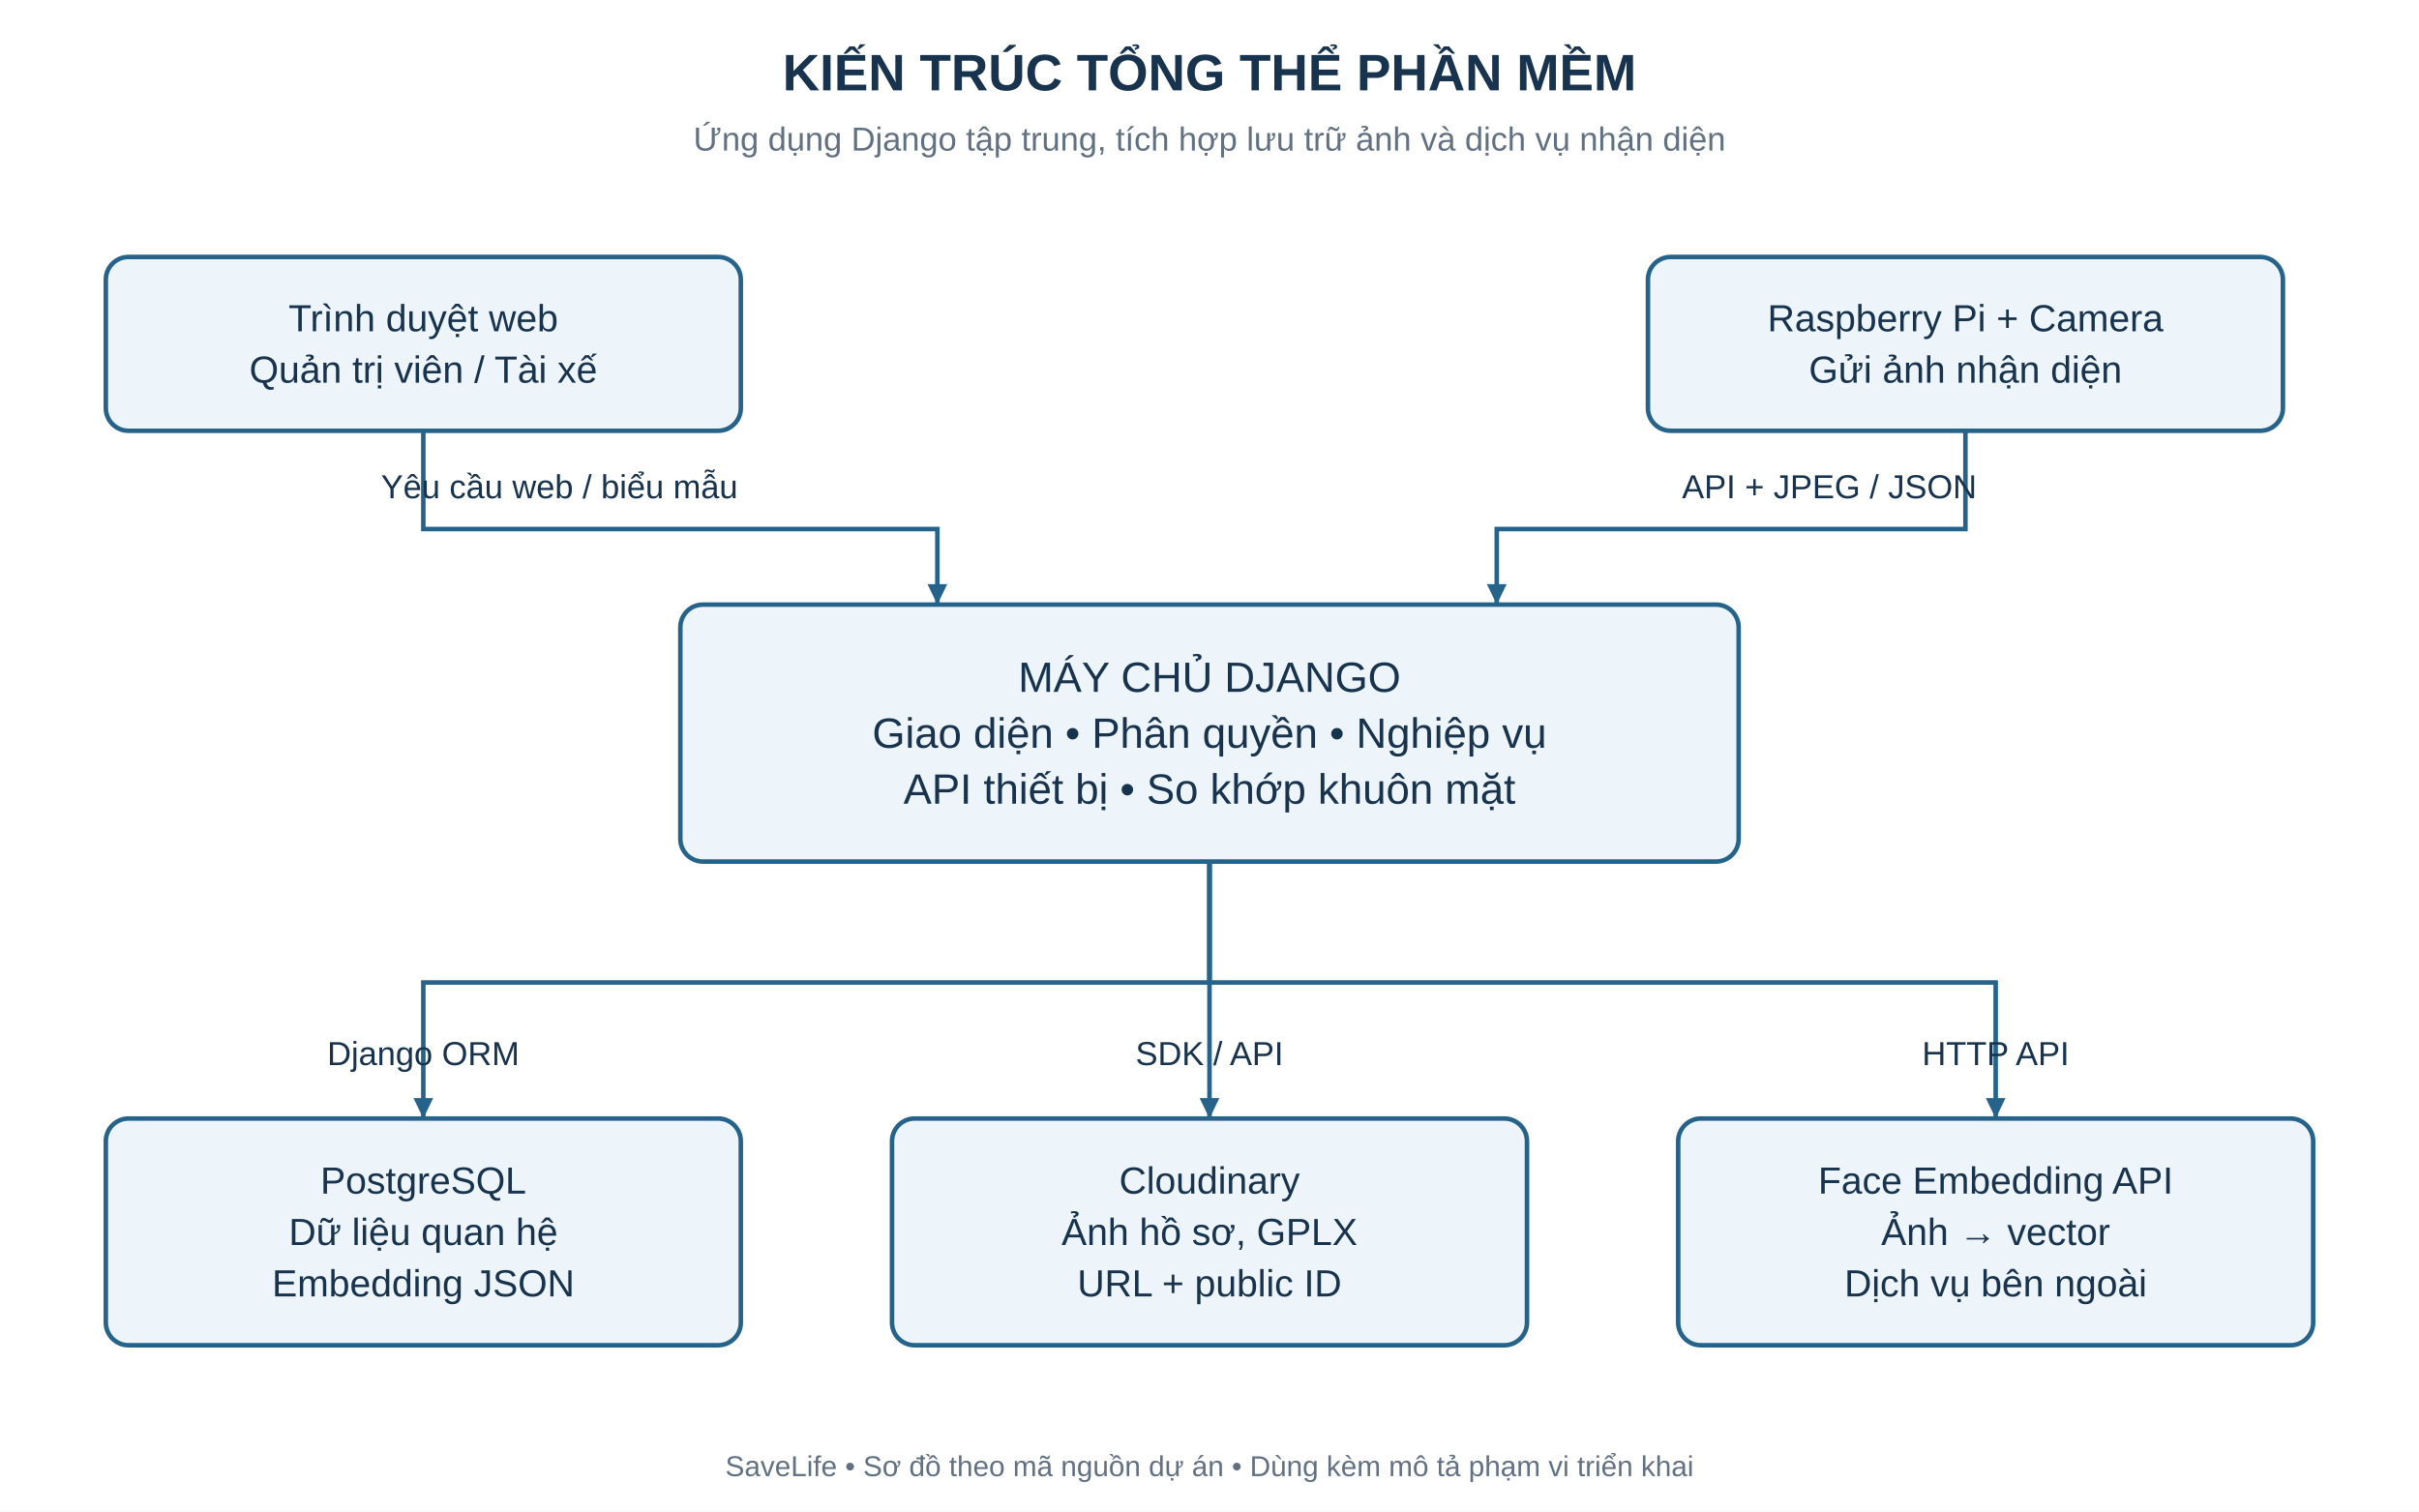
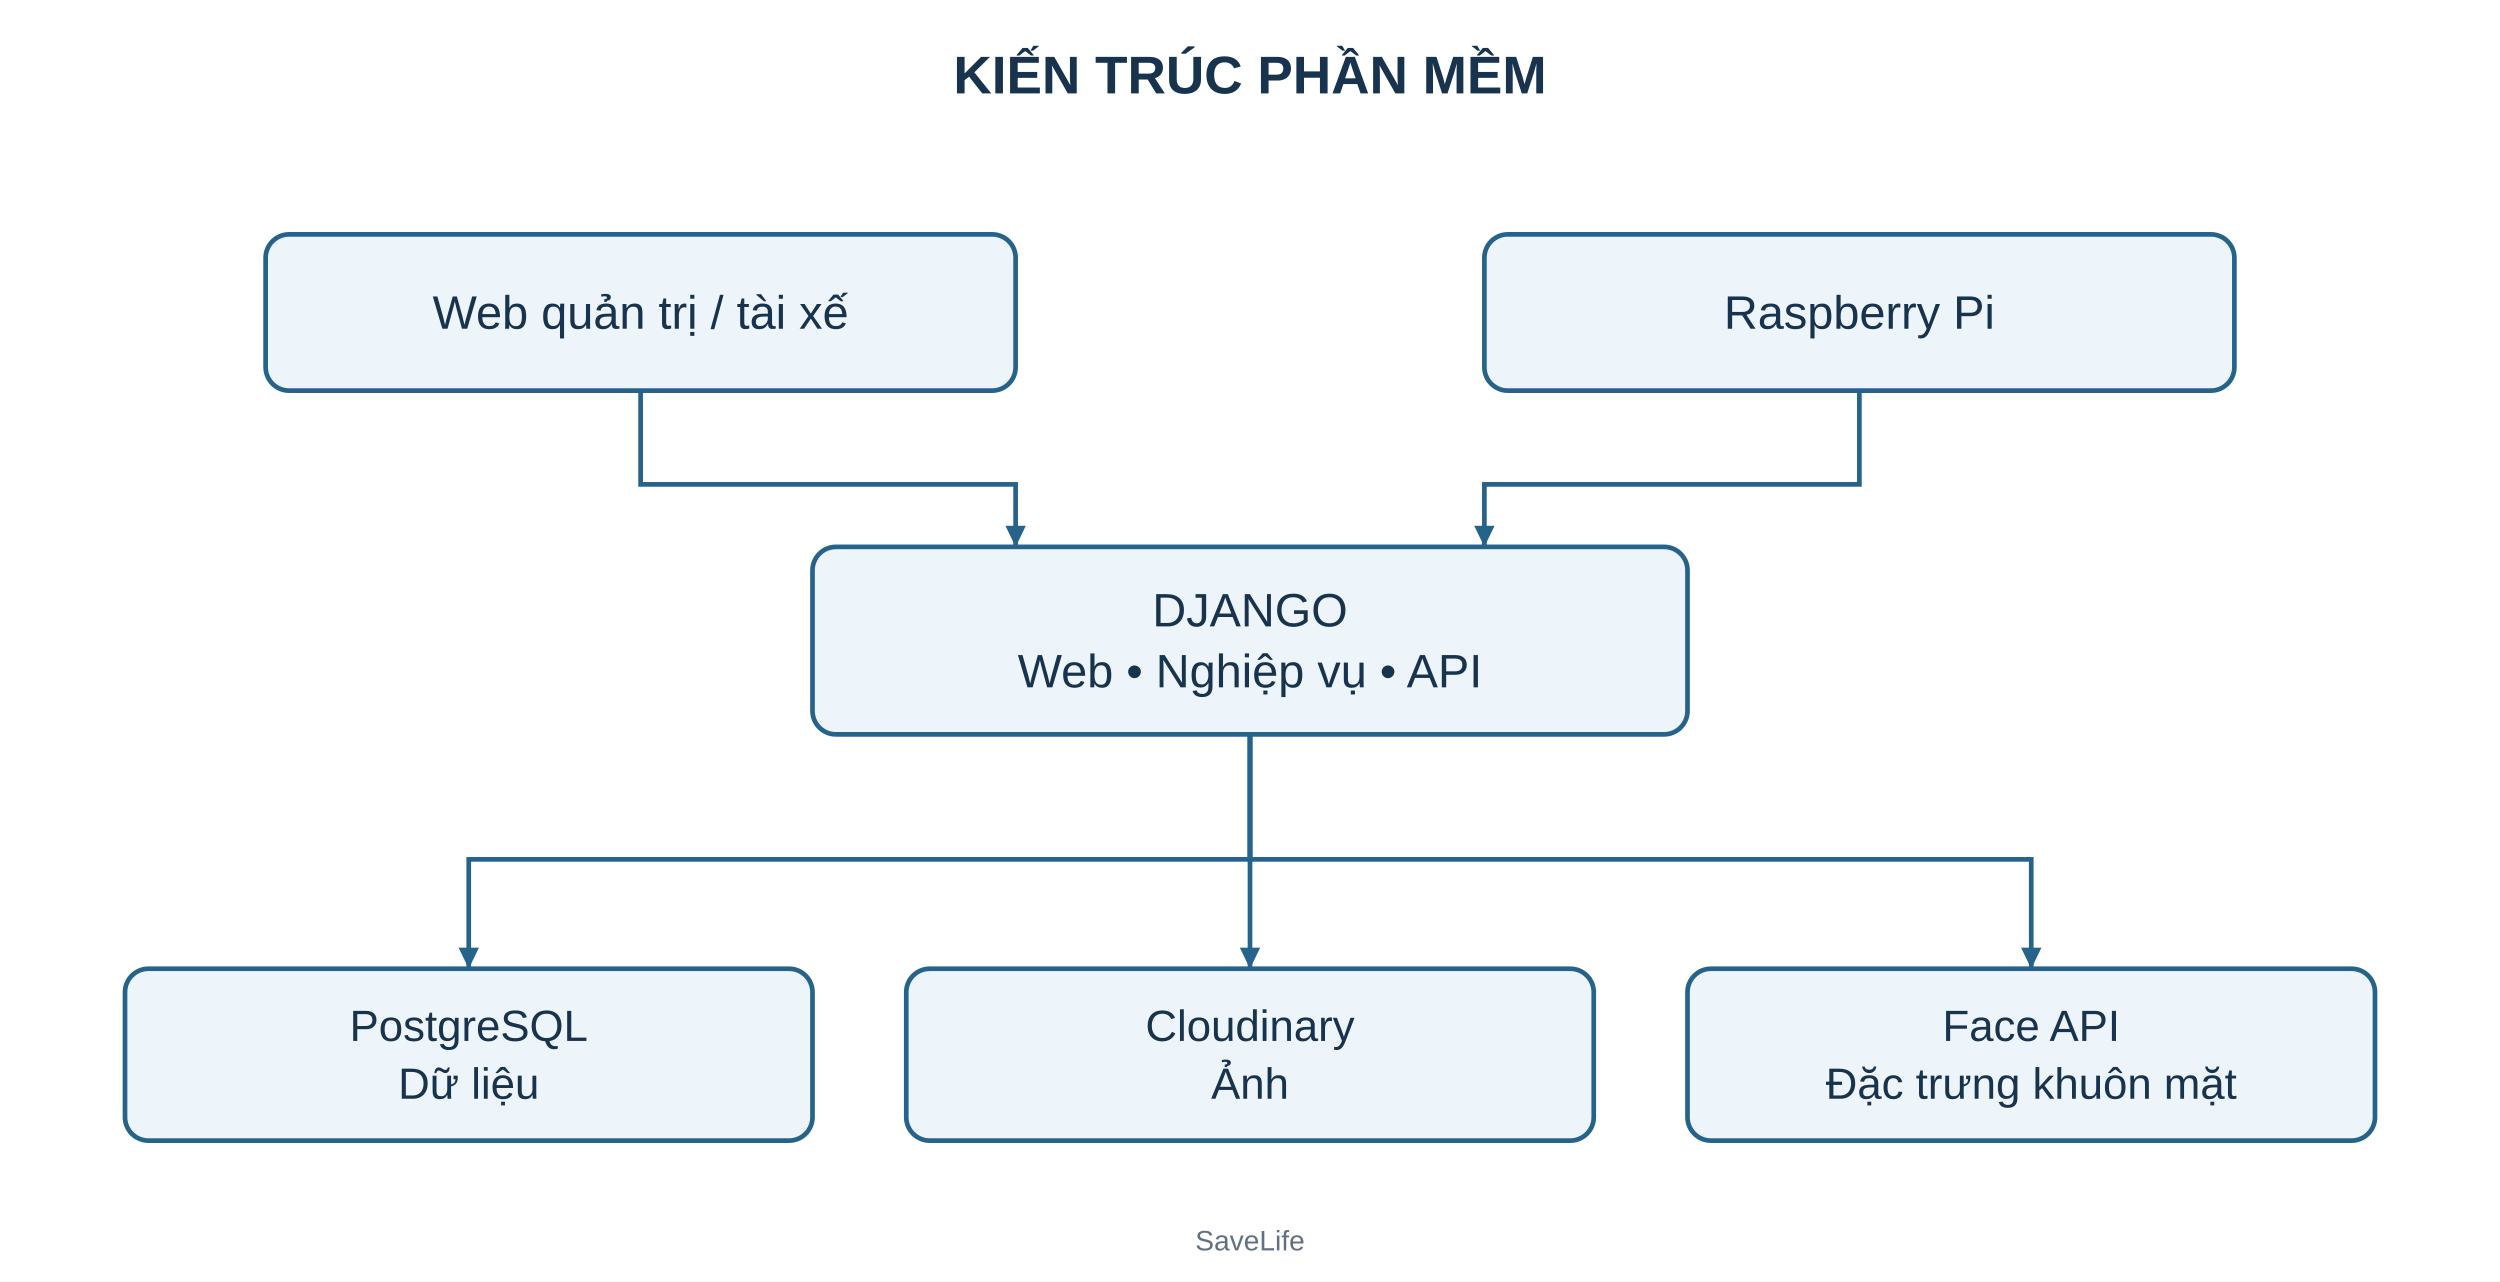
- <svg xmlns="http://www.w3.org/2000/svg" width="1600" height="1000" viewBox="0 0 1600 1000">
+ <svg xmlns="http://www.w3.org/2000/svg" width="1600" height="820" viewBox="0 0 1600 820">
  <rect width="100%" height="100%" fill="white" />
-   <text x="800.0" y="48" text-anchor="middle" dominant-baseline="central" font-family="Arial, sans-serif" font-size="34" font-weight="700" fill="#18334D">KIẾN TRÚC TỔNG THỂ PHẦN MỀM</text>
-   <text x="800.0" y="92" text-anchor="middle" dominant-baseline="central" font-family="Arial, sans-serif" font-size="22" font-weight="400" fill="#627182">Ứng dụng Django tập trung, tích hợp lưu trữ ảnh và dịch vụ nhận diện</text>
-   <rect x="70" y="170" width="420" height="115" rx="15" fill="#EDF5FA" stroke="#25638A" stroke-width="3" />
-   <text x="280.0" y="210.5" text-anchor="middle" dominant-baseline="central" font-family="Arial, sans-serif" font-size="25" font-weight="400" fill="#18334D">Trình duyệt web</text>
-   <text x="280.0" y="244.5" text-anchor="middle" dominant-baseline="central" font-family="Arial, sans-serif" font-size="25" font-weight="400" fill="#18334D">Quản trị viên / Tài xế</text>
-   <rect x="1090" y="170" width="420" height="115" rx="15" fill="#EDF5FA" stroke="#25638A" stroke-width="3" />
-   <text x="1300.0" y="210.5" text-anchor="middle" dominant-baseline="central" font-family="Arial, sans-serif" font-size="25" font-weight="400" fill="#18334D">Raspberry Pi + Camera</text>
-   <text x="1300.0" y="244.5" text-anchor="middle" dominant-baseline="central" font-family="Arial, sans-serif" font-size="25" font-weight="400" fill="#18334D">Gửi ảnh nhận diện</text>
-   <rect x="450" y="400" width="700" height="170" rx="15" fill="#EDF5FA" stroke="#25638A" stroke-width="3" />
-   <text x="800.0" y="448.0" text-anchor="middle" dominant-baseline="central" font-family="Arial, sans-serif" font-size="28" font-weight="400" fill="#18334D">MÁY CHỦ DJANGO</text>
-   <text x="800.0" y="485.0" text-anchor="middle" dominant-baseline="central" font-family="Arial, sans-serif" font-size="28" font-weight="400" fill="#18334D">Giao diện • Phân quyền • Nghiệp vụ</text>
-   <text x="800.0" y="522.0" text-anchor="middle" dominant-baseline="central" font-family="Arial, sans-serif" font-size="28" font-weight="400" fill="#18334D">API thiết bị • So khớp khuôn mặt</text>
-   <polyline points="280,285 280,350 620,350 620,400" fill="none" stroke="#25638A" stroke-width="3" />
-   <polygon points="620,400 613.476,386.493 626.524,386.493" fill="#25638A" />
-   <text x="370" y="322" text-anchor="middle" dominant-baseline="central" font-family="Arial, sans-serif" font-size="22" font-weight="400" fill="#18334D">Yêu cầu web / biểu mẫu</text>
-   <polyline points="1300,285 1300,350 990,350 990,400" fill="none" stroke="#25638A" stroke-width="3" />
-   <polygon points="990,400 983.476,386.493 996.524,386.493" fill="#25638A" />
-   <text x="1210" y="322" text-anchor="middle" dominant-baseline="central" font-family="Arial, sans-serif" font-size="22" font-weight="400" fill="#18334D">API + JPEG / JSON</text>
-   <rect x="70" y="740" width="420" height="150" rx="15" fill="#EDF5FA" stroke="#25638A" stroke-width="3" />
-   <text x="280.0" y="781.0" text-anchor="middle" dominant-baseline="central" font-family="Arial, sans-serif" font-size="25" font-weight="400" fill="#18334D">PostgreSQL</text>
-   <text x="280.0" y="815.0" text-anchor="middle" dominant-baseline="central" font-family="Arial, sans-serif" font-size="25" font-weight="400" fill="#18334D">Dữ liệu quan hệ</text>
-   <text x="280.0" y="849.0" text-anchor="middle" dominant-baseline="central" font-family="Arial, sans-serif" font-size="25" font-weight="400" fill="#18334D">Embedding JSON</text>
-   <rect x="590" y="740" width="420" height="150" rx="15" fill="#EDF5FA" stroke="#25638A" stroke-width="3" />
-   <text x="800.0" y="781.0" text-anchor="middle" dominant-baseline="central" font-family="Arial, sans-serif" font-size="25" font-weight="400" fill="#18334D">Cloudinary</text>
-   <text x="800.0" y="815.0" text-anchor="middle" dominant-baseline="central" font-family="Arial, sans-serif" font-size="25" font-weight="400" fill="#18334D">Ảnh hồ sơ, GPLX</text>
-   <text x="800.0" y="849.0" text-anchor="middle" dominant-baseline="central" font-family="Arial, sans-serif" font-size="25" font-weight="400" fill="#18334D">URL + public ID</text>
-   <rect x="1110" y="740" width="420" height="150" rx="15" fill="#EDF5FA" stroke="#25638A" stroke-width="3" />
-   <text x="1320.0" y="781.0" text-anchor="middle" dominant-baseline="central" font-family="Arial, sans-serif" font-size="25" font-weight="400" fill="#18334D">Face Embedding API</text>
-   <text x="1320.0" y="815.0" text-anchor="middle" dominant-baseline="central" font-family="Arial, sans-serif" font-size="25" font-weight="400" fill="#18334D">Ảnh → vector</text>
-   <text x="1320.0" y="849.0" text-anchor="middle" dominant-baseline="central" font-family="Arial, sans-serif" font-size="25" font-weight="400" fill="#18334D">Dịch vụ bên ngoài</text>
-   <polyline points="800,570 800,650 280,650 280,740" fill="none" stroke="#25638A" stroke-width="3" />
-   <polygon points="280,740 273.476,726.493 286.524,726.493" fill="#25638A" />
-   <polyline points="800,570 800,650 800,650 800,740" fill="none" stroke="#25638A" stroke-width="3" />
-   <polygon points="800,740 793.476,726.493 806.524,726.493" fill="#25638A" />
-   <polyline points="800,570 800,650 1320,650 1320,740" fill="none" stroke="#25638A" stroke-width="3" />
-   <polygon points="1320,740 1313.476,726.493 1326.524,726.493" fill="#25638A" />
-   <text x="280" y="697" text-anchor="middle" dominant-baseline="central" font-family="Arial, sans-serif" font-size="22" font-weight="400" fill="#18334D">Django ORM</text>
-   <text x="800" y="697" text-anchor="middle" dominant-baseline="central" font-family="Arial, sans-serif" font-size="22" font-weight="400" fill="#18334D">SDK / API</text>
-   <text x="1320" y="697" text-anchor="middle" dominant-baseline="central" font-family="Arial, sans-serif" font-size="22" font-weight="400" fill="#18334D">HTTP API</text>
-   <text x="800.0" y="970" text-anchor="middle" dominant-baseline="central" font-family="Arial, sans-serif" font-size="19" font-weight="400" fill="#627182">SaveLife • Sơ đồ theo mã nguồn dự án • Dùng kèm mô tả phạm vi triển khai</text>
+   <text x="800.0" y="48" text-anchor="middle" dominant-baseline="central" font-family="Arial, sans-serif" font-size="34" font-weight="700" fill="#18334D">KIẾN TRÚC PHẦN MỀM</text>
+   <rect x="170" y="150" width="480" height="100" rx="15" fill="#EDF5FA" stroke="#25638A" stroke-width="3" />
+   <text x="410.0" y="200.0" text-anchor="middle" dominant-baseline="central" font-family="Arial, sans-serif" font-size="30" font-weight="400" fill="#18334D">Web quản trị / tài xế</text>
+   <rect x="950" y="150" width="480" height="100" rx="15" fill="#EDF5FA" stroke="#25638A" stroke-width="3" />
+   <text x="1190.0" y="200.0" text-anchor="middle" dominant-baseline="central" font-family="Arial, sans-serif" font-size="30" font-weight="400" fill="#18334D">Raspberry Pi</text>
+   <rect x="520" y="350" width="560" height="120" rx="15" fill="#EDF5FA" stroke="#25638A" stroke-width="3" />
+   <text x="800.0" y="390.5" text-anchor="middle" dominant-baseline="central" font-family="Arial, sans-serif" font-size="30" font-weight="400" fill="#18334D">DJANGO</text>
+   <text x="800.0" y="429.5" text-anchor="middle" dominant-baseline="central" font-family="Arial, sans-serif" font-size="30" font-weight="400" fill="#18334D">Web • Nghiệp vụ • API</text>
+   <polyline points="410,250 410,310 650,310 650,350" fill="none" stroke="#25638A" stroke-width="3" />
+   <polygon points="650,350 643.476,336.493 656.524,336.493" fill="#25638A" />
+   <polyline points="1190,250 1190,310 950,310 950,350" fill="none" stroke="#25638A" stroke-width="3" />
+   <polygon points="950,350 943.476,336.493 956.524,336.493" fill="#25638A" />
+   <rect x="80" y="620" width="440" height="110" rx="15" fill="#EDF5FA" stroke="#25638A" stroke-width="3" />
+   <text x="300.0" y="656.5" text-anchor="middle" dominant-baseline="central" font-family="Arial, sans-serif" font-size="28" font-weight="400" fill="#18334D">PostgreSQL</text>
+   <text x="300.0" y="693.5" text-anchor="middle" dominant-baseline="central" font-family="Arial, sans-serif" font-size="28" font-weight="400" fill="#18334D">Dữ liệu</text>
+   <polyline points="800,470 800,550 300,550 300,620" fill="none" stroke="#25638A" stroke-width="3" />
+   <polygon points="300,620 293.476,606.493 306.524,606.493" fill="#25638A" />
+   <rect x="580" y="620" width="440" height="110" rx="15" fill="#EDF5FA" stroke="#25638A" stroke-width="3" />
+   <text x="800.0" y="656.5" text-anchor="middle" dominant-baseline="central" font-family="Arial, sans-serif" font-size="28" font-weight="400" fill="#18334D">Cloudinary</text>
+   <text x="800.0" y="693.5" text-anchor="middle" dominant-baseline="central" font-family="Arial, sans-serif" font-size="28" font-weight="400" fill="#18334D">Ảnh</text>
+   <polyline points="800,470 800,550 800,550 800,620" fill="none" stroke="#25638A" stroke-width="3" />
+   <polygon points="800,620 793.476,606.493 806.524,606.493" fill="#25638A" />
+   <rect x="1080" y="620" width="440" height="110" rx="15" fill="#EDF5FA" stroke="#25638A" stroke-width="3" />
+   <text x="1300.0" y="656.5" text-anchor="middle" dominant-baseline="central" font-family="Arial, sans-serif" font-size="28" font-weight="400" fill="#18334D">Face API</text>
+   <text x="1300.0" y="693.5" text-anchor="middle" dominant-baseline="central" font-family="Arial, sans-serif" font-size="28" font-weight="400" fill="#18334D">Đặc trưng khuôn mặt</text>
+   <polyline points="800,470 800,550 1300,550 1300,620" fill="none" stroke="#25638A" stroke-width="3" />
+   <polygon points="1300,620 1293.476,606.493 1306.524,606.493" fill="#25638A" />
+   <text x="800.0" y="794" text-anchor="middle" dominant-baseline="central" font-family="Arial, sans-serif" font-size="18" font-weight="400" fill="#627182">SaveLife</text>
</svg>
